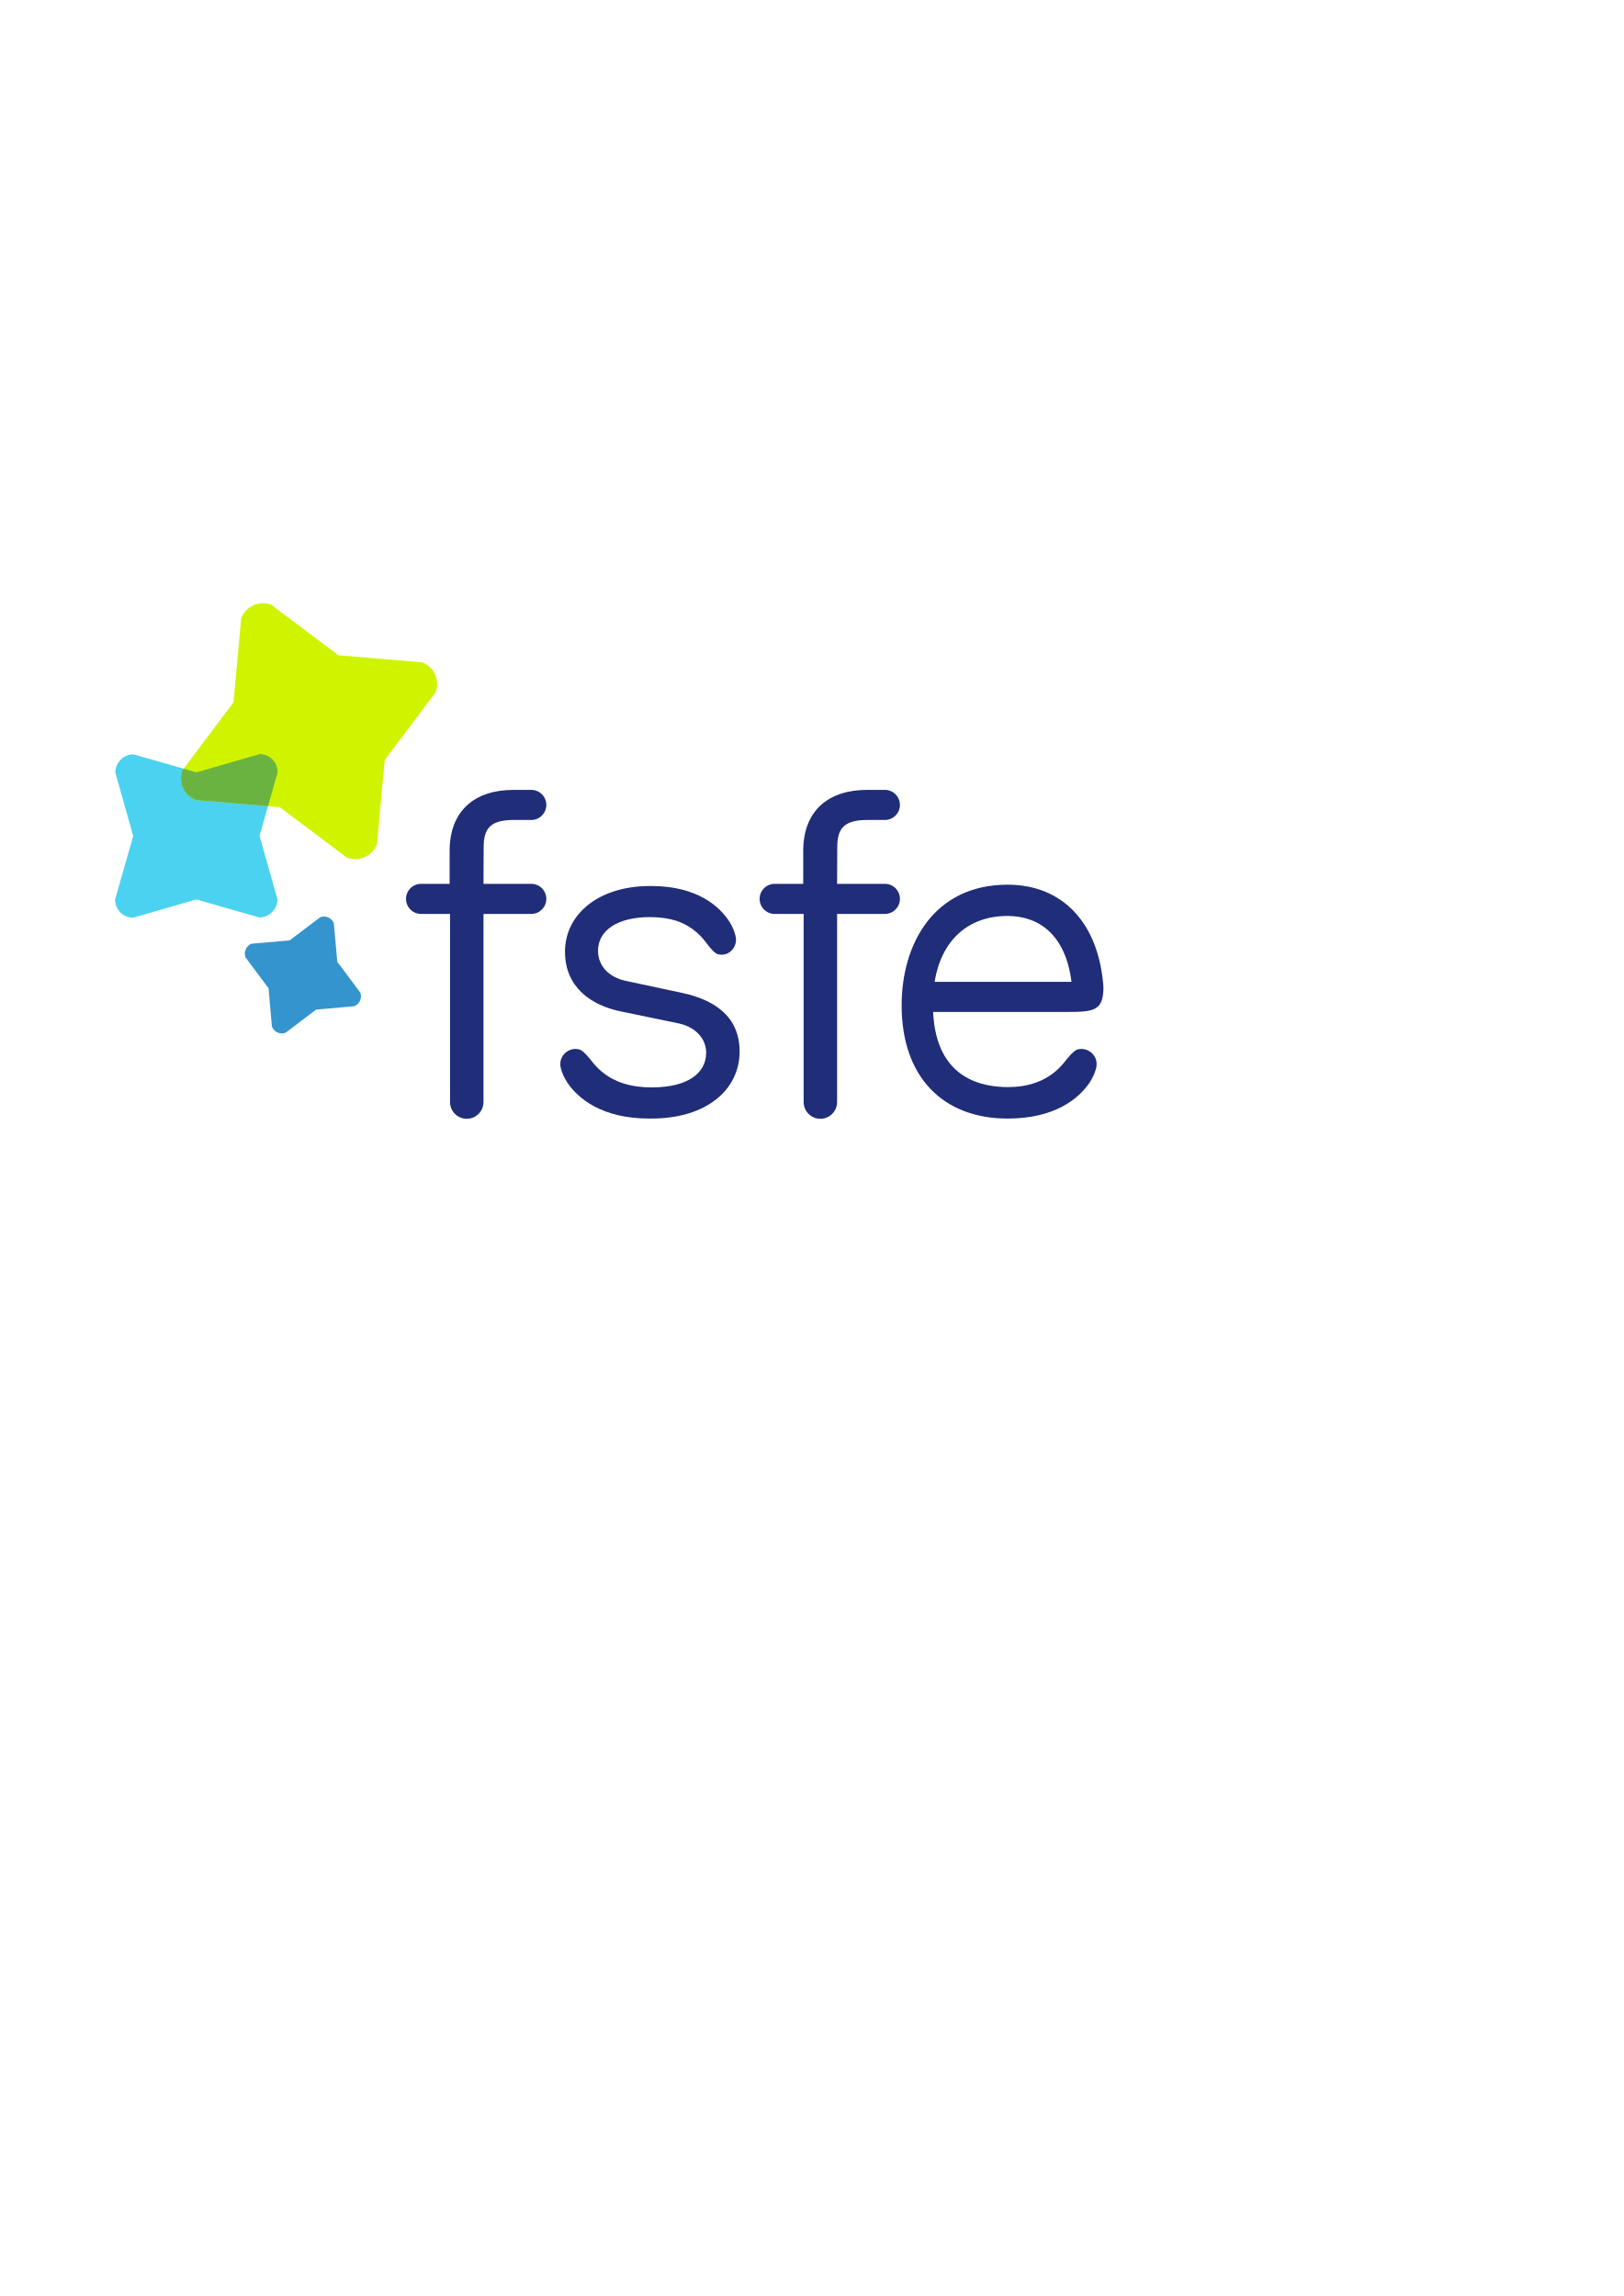
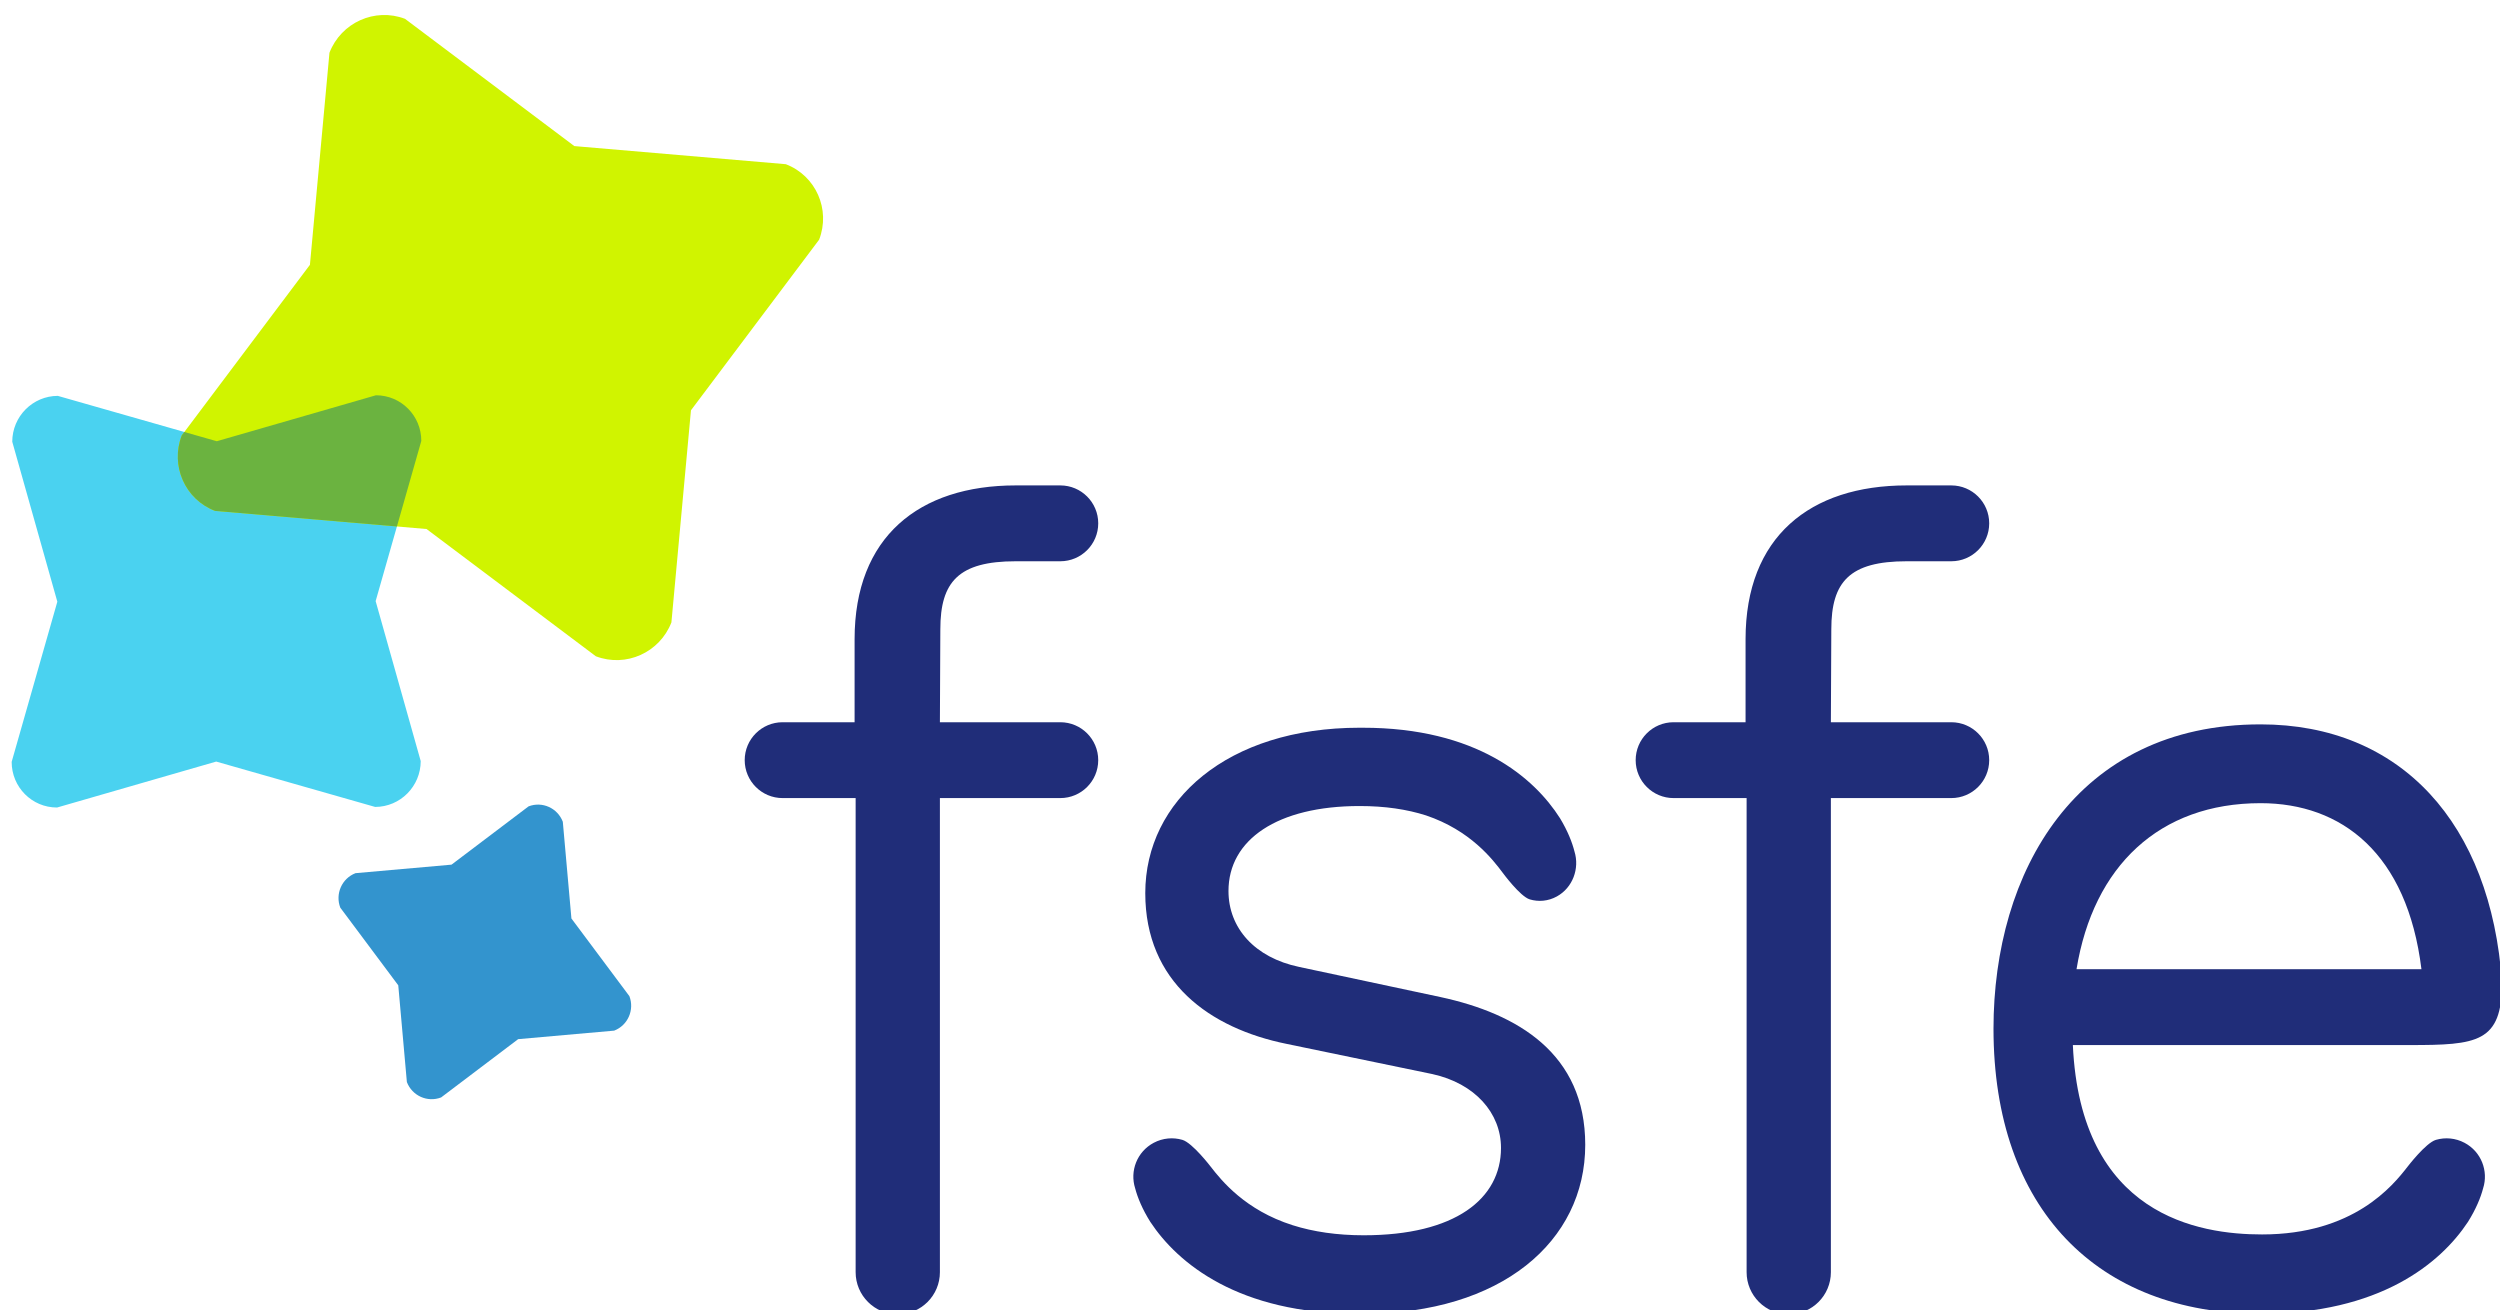
- <svg xmlns="http://www.w3.org/2000/svg" width="595.276pt" height="841.89pt" id="svg2863">
+ <svg xmlns="http://www.w3.org/2000/svg" width="485" height="254" viewBox="54 292 485 254" id="svg2863">
  <defs id="defs2904" />
  <clipPath id="clp1" fill="none">
    <path shape-rendering="crispEdges" stroke="#000" d="M0 0h595.276v841.89H0z" id="path2866" />
  </clipPath>
  <g clip-path="url(#clp1)" fill="none" id="g2868">
    <g transform="matrix(1 0 0 1 54.1883 292.9987)" id="g2870">
      <path fill="#4ad2f0" d="M2.189 84.694c.005-2.452.996-4.673 2.595-6.282s3.807-2.607 6.243-2.612l30.84 8.801 30.873-8.915c2.436-.004 4.639.985 6.233 2.589 1.594 1.604 2.577 3.821 2.572 6.272l-8.859 31.069 8.745 31.037c-.004 2.451-.996 4.672-2.595 6.282s-3.806 2.607-6.242 2.612l-30.841-8.801-30.873 8.915c-2.436.005-4.64-.985-6.233-2.588-1.593-1.604-2.577-3.821-2.572-6.273l8.859-31.069L2.189 84.694z" id="path2872" />
    </g>
    <g transform="matrix(1 0 0 1 54.1883 292.9987)" id="g2874">
      <path fill="#d0f400" d="M63.727 9.234c1.131-2.931 3.337-5.132 5.989-6.323 2.652-1.191 5.751-1.371 8.667-.257l32.85 24.689 41.024 3.513c2.916 1.113 5.097 3.309 6.267 5.959s1.328 5.754.197 8.685l-24.863 33.098-3.791 41.142c-1.131 2.93-3.337 5.132-5.989 6.323s-5.75 1.371-8.667.258l-32.85-24.69-41.024-3.513c-2.916-1.113-5.098-3.309-6.267-5.959-1.17-2.65-1.327-5.754-.196-8.685l24.863-33.097L63.727 9.234z" id="path2876" />
    </g>
    <g transform="matrix(1 0 0 1 54.1883 292.9987)" id="g2878">
      <path fill="#3394ce" d="M65.827 175.084c-.51-1.335-.434-2.752.1-3.962.534-1.21 1.527-2.214 2.853-2.726l18.628-1.653 14.944-11.305c1.325-.512 2.731-.433 3.934.107s2.201 1.542 2.711 2.877l1.67 18.765 11.247 15.068c.51 1.335.434 2.751-.1 3.962s-1.527 2.215-2.852 2.727l-18.628 1.653-14.944 11.305c-1.325.511-2.732.433-3.934-.107s-2.201-1.542-2.711-2.877l-1.67-18.764-11.248-15.07z" id="path2880" />
    </g>
    <g transform="matrix(1 0 0 1 54.1883 292.9987)" id="g2882">
      <path fill="#6bb340" d="M35.575 82.806l6.292 1.795s30.873-8.915 30.873-8.915c2.436-.004 4.639.985 6.233 2.589 1.594 1.604 2.577 3.821 2.572 6.272l-4.73 16.59-35.278-3.021c-2.916-1.113-5.098-3.309-6.267-5.959-1.17-2.65-1.327-5.754-.196-8.685C35.073 83.474 35.575 82.806 35.575 82.806z" id="path2884" />
    </g>
    <g transform="matrix(1 0 0 1 54.1883 292.9987)" id="g2886">
      <path fill="#202d79" d="M182.238 121.084l-.085 18.031h23.358c4.063.0 7.357 3.294 7.357 7.357s-3.294 7.357-7.357 7.357h-23.358v91.975c0 4.515-3.66 8.174-8.174 8.174s-8.174-3.66-8.174-8.174v-91.975h-14.164c-4.063.0-7.357-3.294-7.357-7.357s3.294-7.357 7.357-7.357h13.962v-16.11c0-19.822 12.463-29.833 31.265-29.833h8.644c4.063.0 7.357 3.294 7.357 7.357s-3.294 7.357-7.357 7.357h-8.644C185.763 107.887 182.238 111.873 182.238 121.084z" id="path2888" />
    </g>
    <g transform="matrix(1 0 0 1 54.1883 292.9987)" id="g2890">
      <path fill="#202d79" d="M355.087 121.084l-.085 18.031h23.358c4.063.0 7.357 3.294 7.357 7.357s-3.294 7.357-7.357 7.357h-23.358v91.975c0 4.515-3.66 8.174-8.174 8.174-4.514.0-8.174-3.66-8.174-8.174v-91.975h-14.165c-4.063.0-7.357-3.294-7.357-7.357s3.294-7.357 7.357-7.357h13.962v-16.11c0-19.822 12.463-29.833 31.265-29.833h8.644c4.063.0 7.357 3.294 7.357 7.357s-3.294 7.357-7.357 7.357h-8.644C358.613 107.887 355.087 111.873 355.087 121.084z" id="path2892" />
    </g>
    <g transform="matrix(1 0 0 1 54.1883 292.9987)" id="g2894">
      <path fill="#202d79" d="M402.657 187.03s66.916.0 66.916.0c-2.767-22.476-15.458-32.213-31.211-32.213-19.651.0-32.445 12.228-35.705 32.213zm35.995 51.454c17.733.0 25.347-9.427 28.229-13.146.0.0 3.535-4.626 5.499-5.205 1.793-.52 3.782-.369 5.56.577 3.228 1.716 4.673 5.471 3.593 8.833-.468 1.793-1.401 4.061-2.95 6.524-5.313 8.034-17.115 17.804-40.222 17.804-31.579.0-51.811-20.318-51.811-55.31.0-30.331 15.947-59.032 51.811-59.032 27.191.0 44.701 19.157 46.838 50.121.0 11.645-4.845 12.094-17.925 12.094h-65.328C403.441 234.857 426.379 238.484 438.652 238.484z" id="path2896" />
    </g>
    <g transform="matrix(1 0 0 1 54.1883 292.9987)" id="g2898">
      <path fill="#202d79" d="M221.995 172.263c0-17.939 15.942-32.083 41.568-32.083l.614.002c22.041-.007 33.241 9.637 38.283 17.567 1.47 2.431 2.356 4.67 2.8 6.44 1.025 3.318-.347 7.025-3.41 8.719-1.688.934-3.576 1.083-5.277.57-1.864-.571-5.219-5.138-5.219-5.138-1.978-2.653-6.306-8.254-14.907-11.153-3.725-1.182-7.918-1.815-12.884-1.815-15.942.0-25.426 6.519-25.426 16.487.0 7.143 5.046 12.913 13.723 14.729l27.439 5.85c14.933 3.229 28.049 10.949 28.049 28.655.0 18.78-16.343 32.765-42.978 32.765l-1.164.011c-23.107.0-34.909-9.77-40.222-17.804-1.549-2.463-2.483-4.731-2.95-6.524-1.08-3.362.365-7.117 3.593-8.833 1.778-.945 3.768-1.096 5.561-.577 1.964.579 5.499 5.205 5.499 5.205 2.098 2.706 6.703 8.436 15.888 11.354 4.051 1.286 8.664 1.955 13.795 1.955 17.756.0 26.635-7.081 26.635-16.949.0-6.758-5.046-12.51-13.319-14.326l-28.249-5.85C234.504 198.492 221.995 189.531 221.995 172.263z" id="path2900" />
    </g>
  </g>
</svg>
